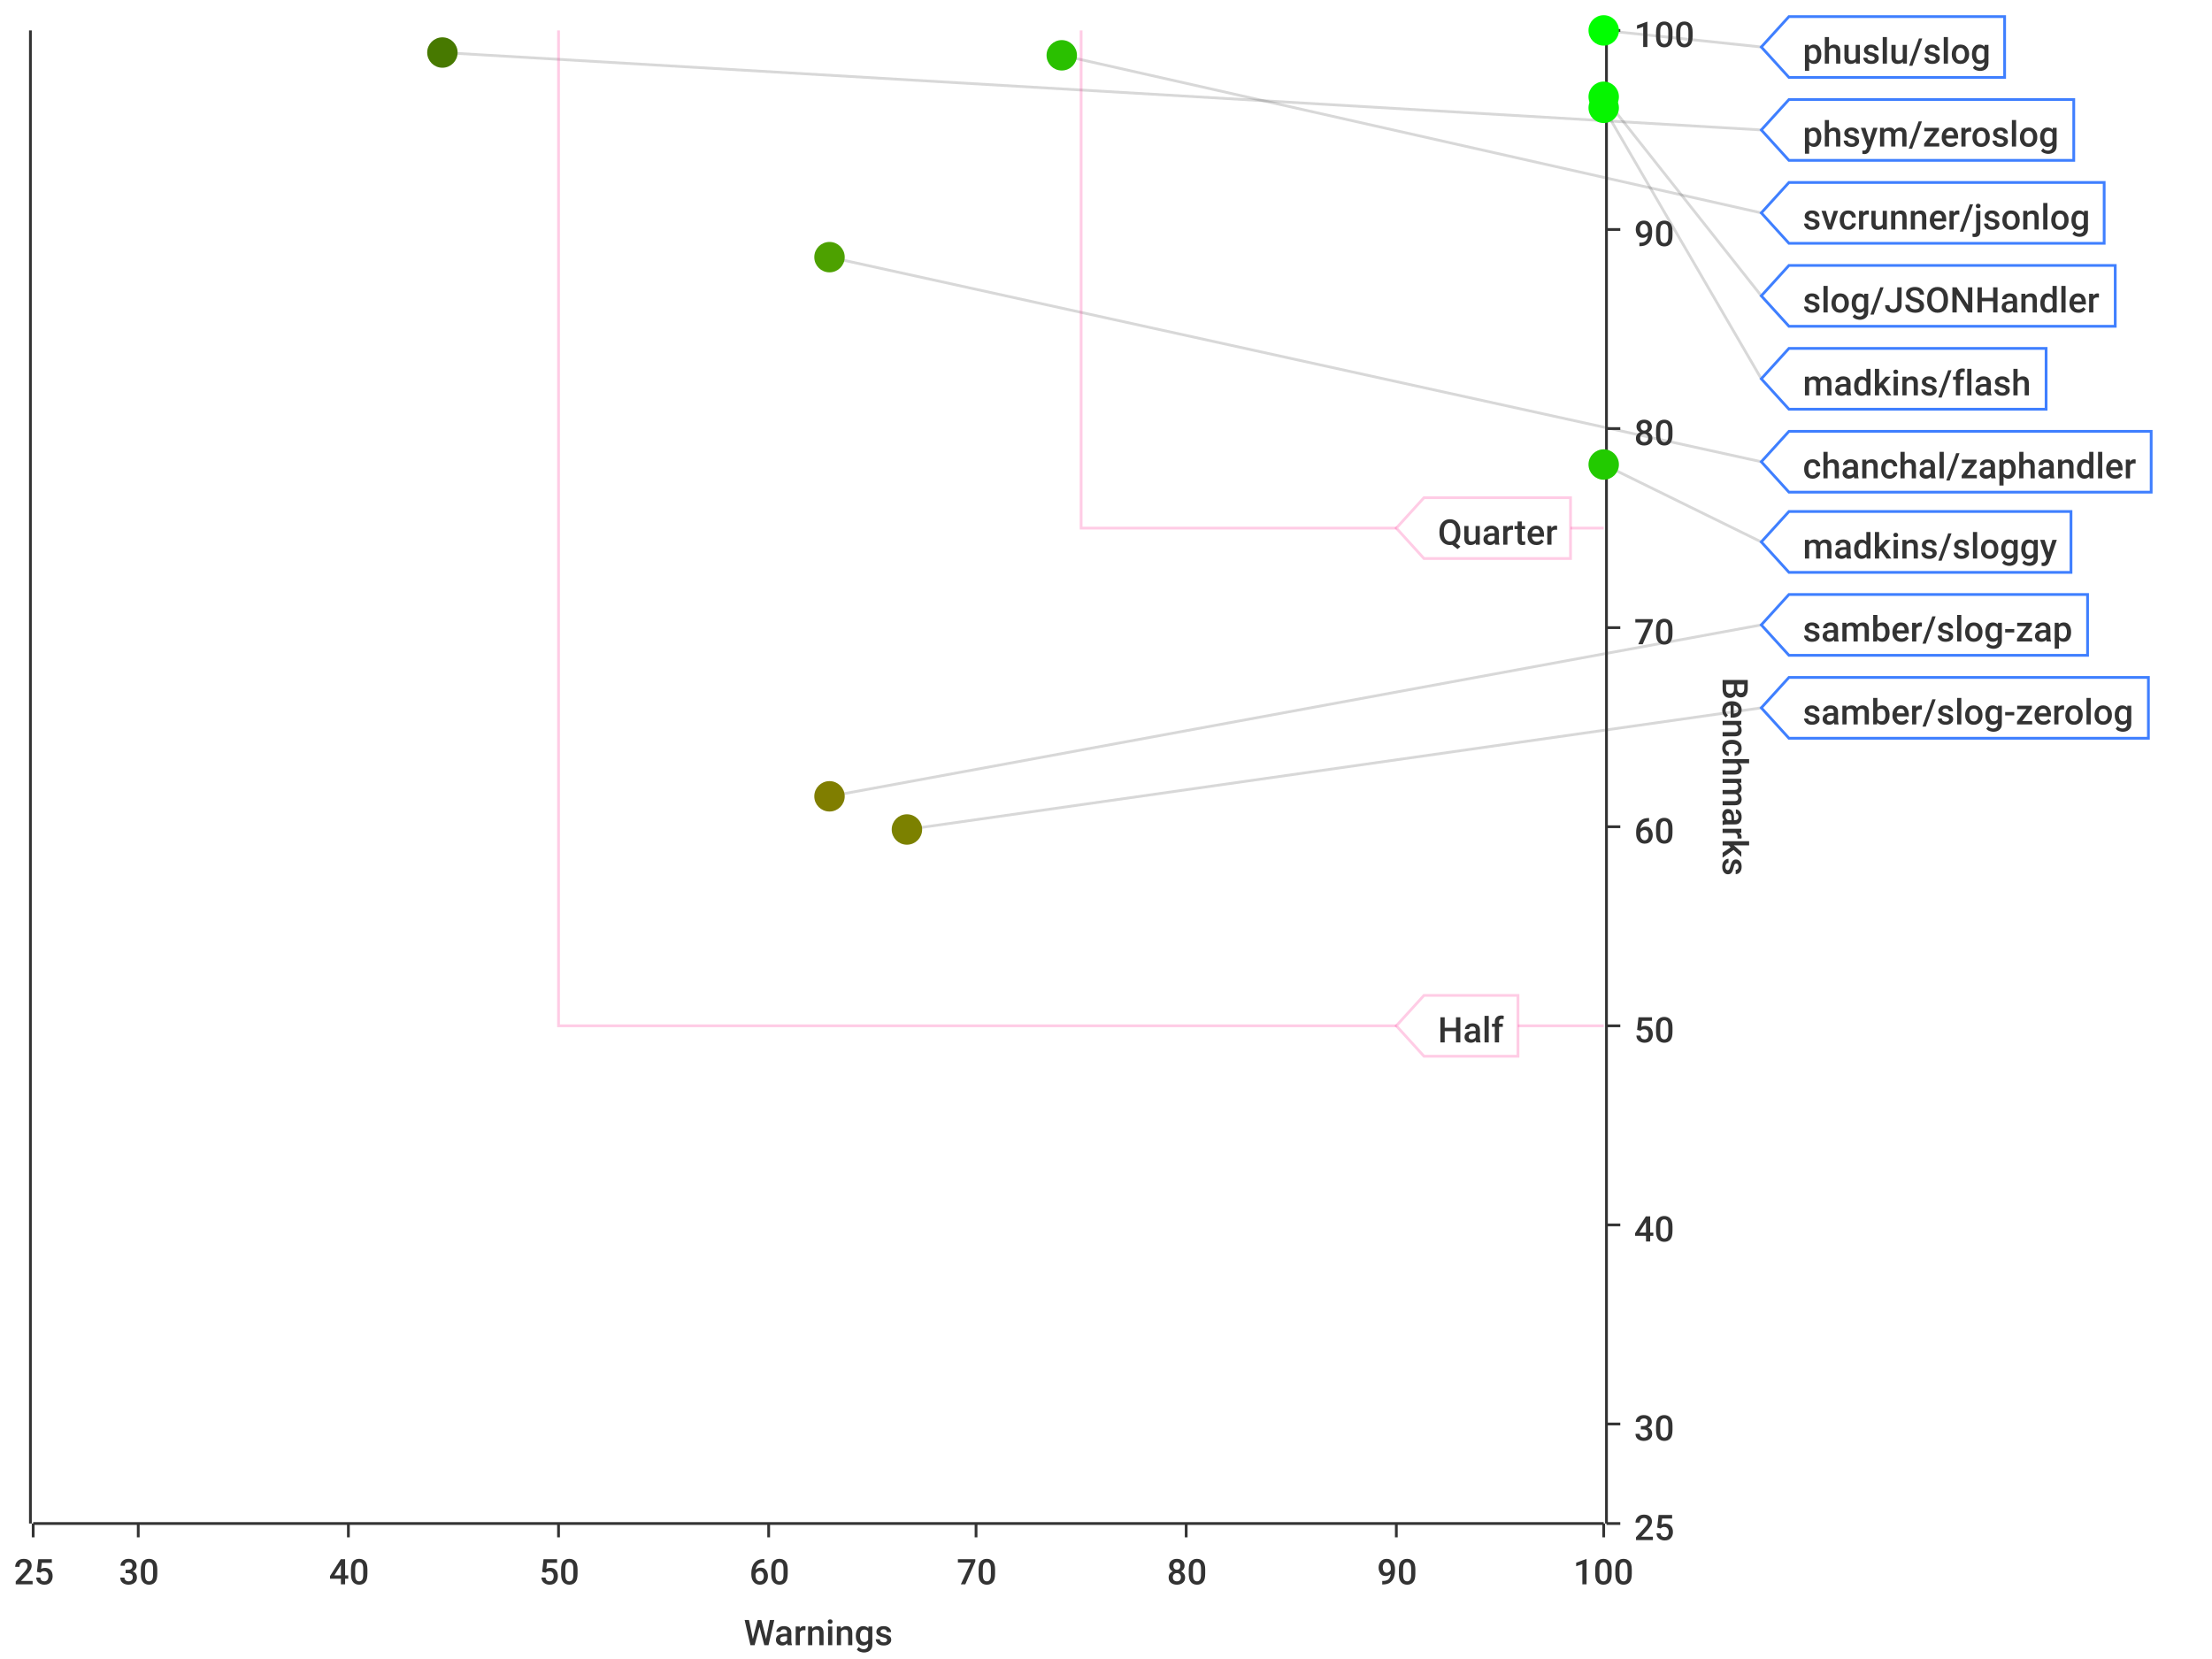
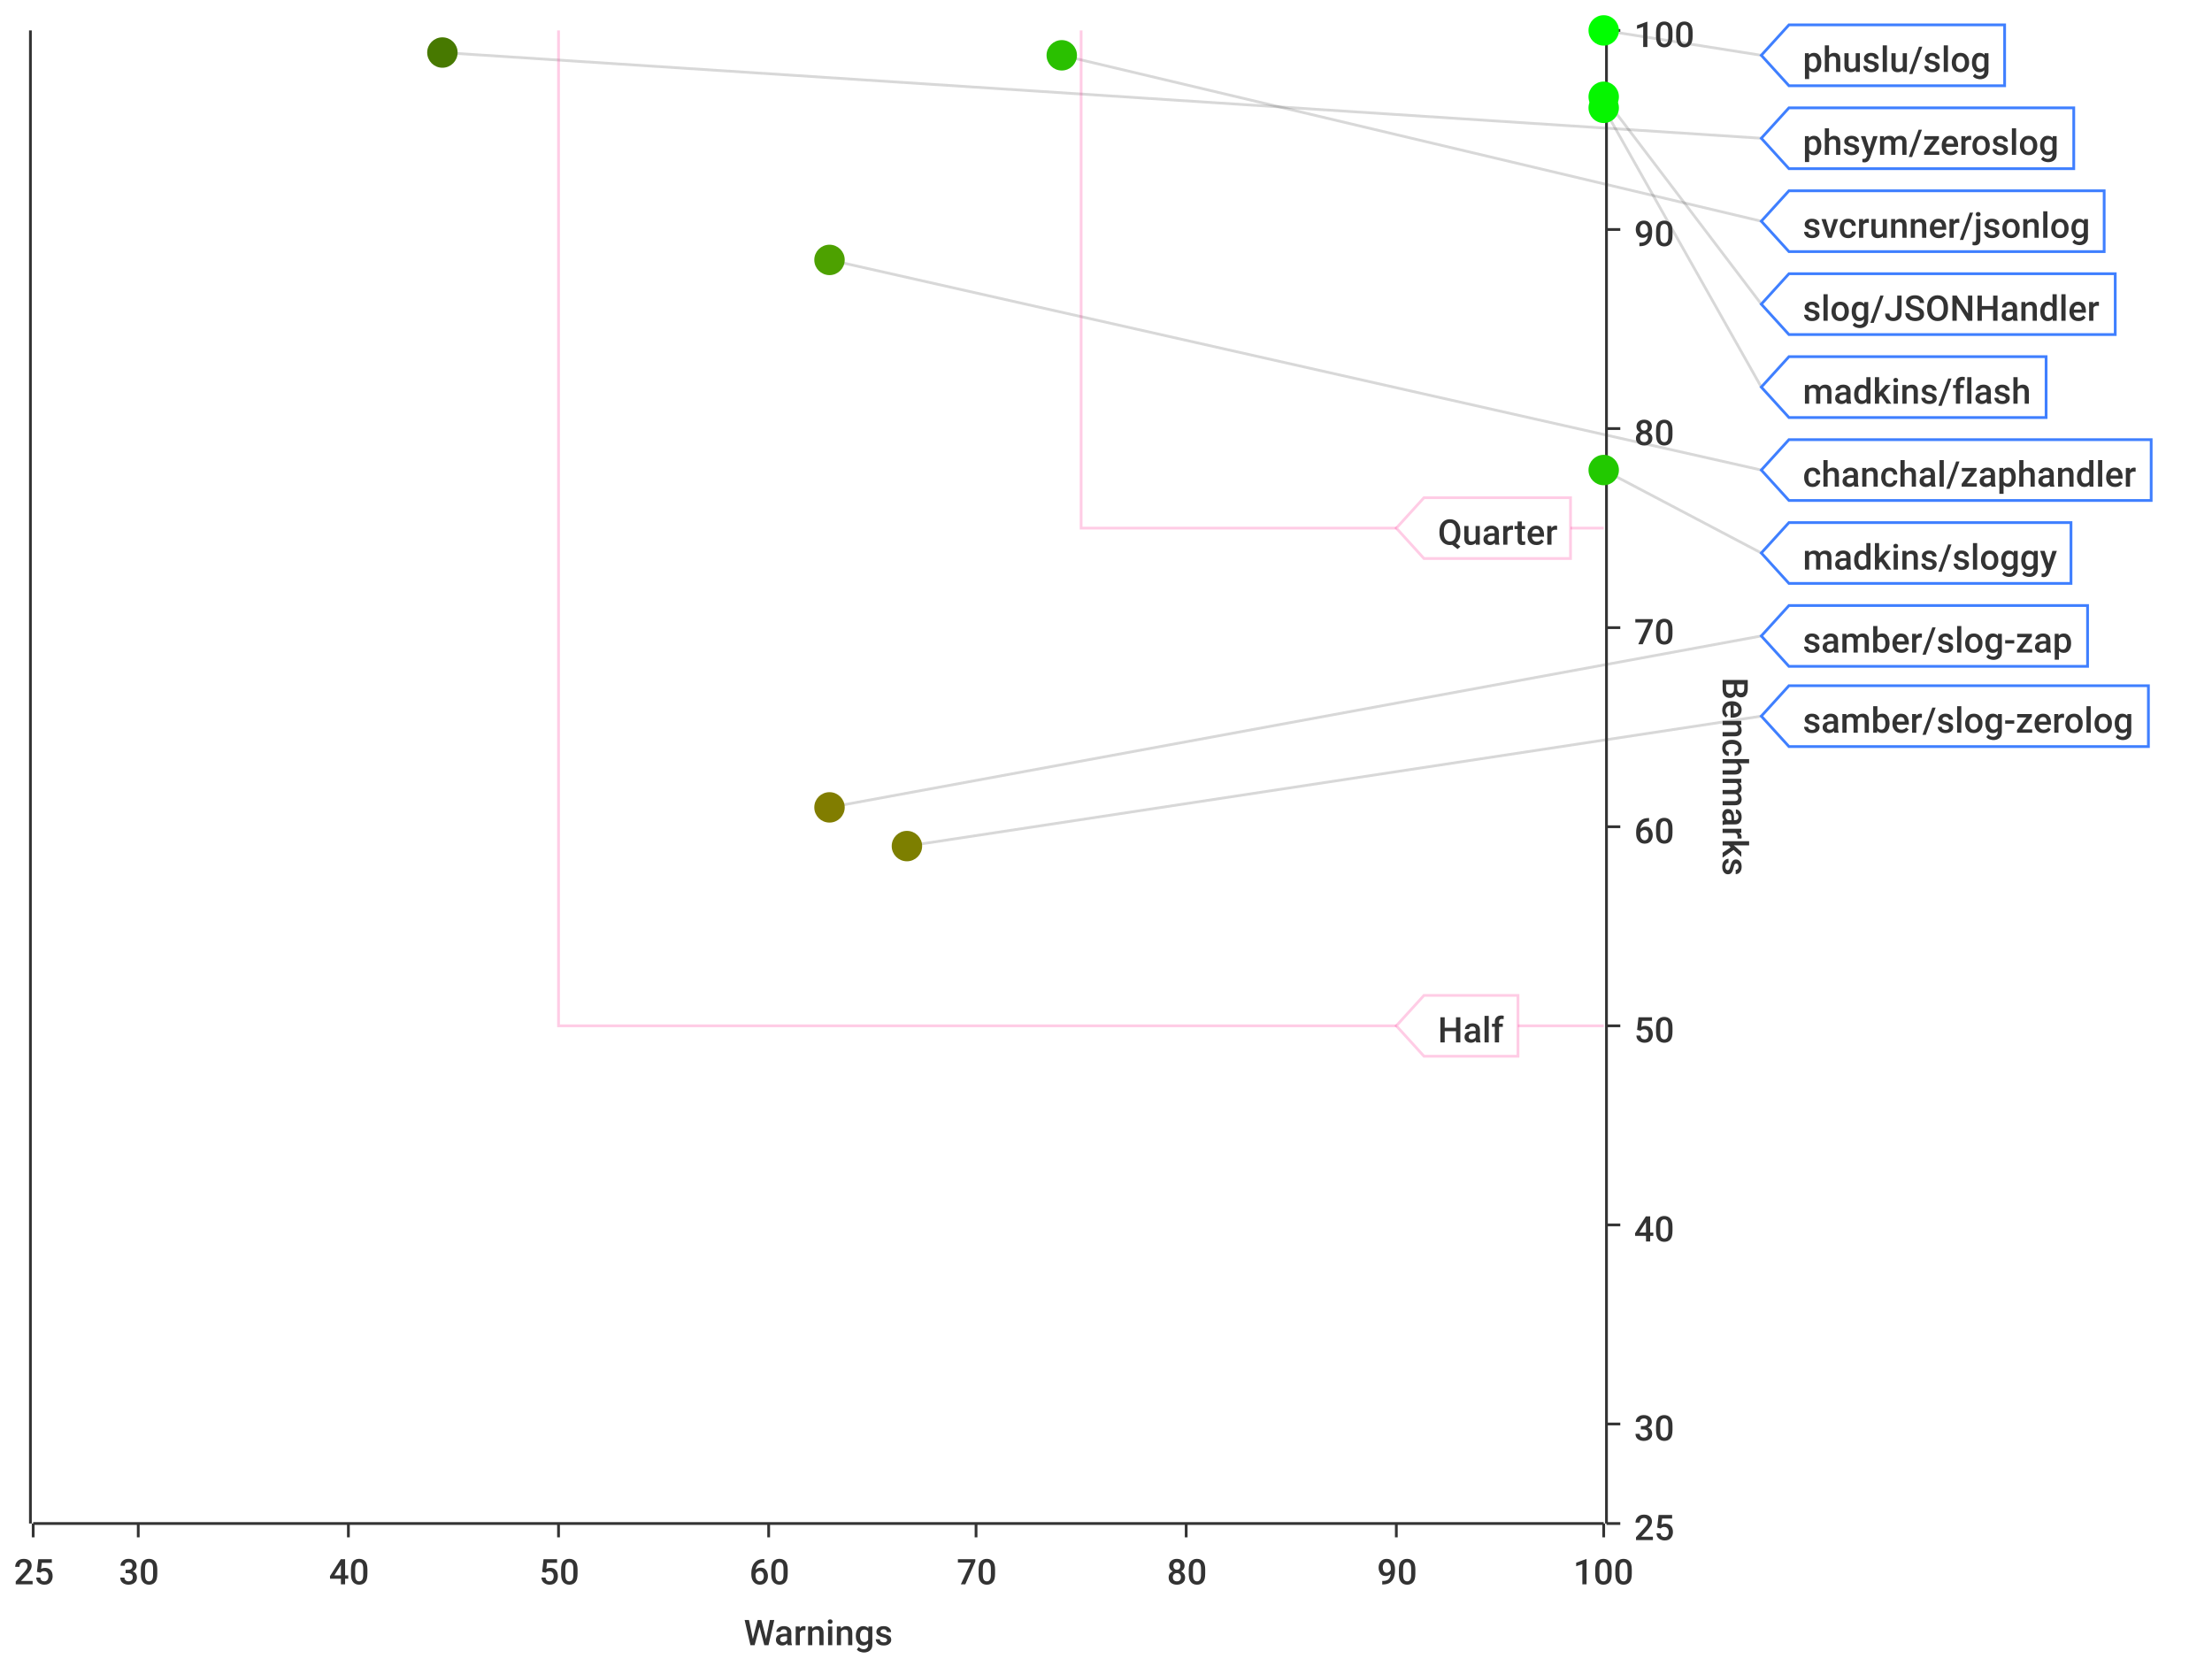
<svg xmlns="http://www.w3.org/2000/svg" width="800" height="600">\n<path d="M 0 0 L 800 0 L 800 600 L 0 600 L 0 0" style="stroke-width:0;stroke:rgba(255,255,255,1.0);fill:rgba(255,255,255,1.0)" />
  <path d="M 12 11 L 580 11 L 580 551 L 12 551 L 12 11" style="stroke-width:0;stroke:rgba(255,255,255,1.0);fill:rgba(255,255,255,1.0)" />
  <path d="M 12 551 L 580 551" style="stroke-width:1;stroke:rgba(51,51,51,1.0);fill:none" />
  <path d="M 12 551 L 12 556" style="stroke-width:1;stroke:rgba(51,51,51,1.0);fill:none" />
  <text x="5" y="573" style="stroke-width:0;stroke:none;fill:rgba(51,51,51,1.0);font-size:12.8px;font-family:'Roboto Medium',sans-serif">25</text>
  <path d="M 50 551 L 50 556" style="stroke-width:1;stroke:rgba(51,51,51,1.0);fill:none" />
  <text x="43" y="573" style="stroke-width:0;stroke:none;fill:rgba(51,51,51,1.0);font-size:12.8px;font-family:'Roboto Medium',sans-serif">30</text>
  <path d="M 126 551 L 126 556" style="stroke-width:1;stroke:rgba(51,51,51,1.0);fill:none" />
  <text x="119" y="573" style="stroke-width:0;stroke:none;fill:rgba(51,51,51,1.0);font-size:12.8px;font-family:'Roboto Medium',sans-serif">40</text>
  <path d="M 202 551 L 202 556" style="stroke-width:1;stroke:rgba(51,51,51,1.0);fill:none" />
  <text x="195" y="573" style="stroke-width:0;stroke:none;fill:rgba(51,51,51,1.0);font-size:12.8px;font-family:'Roboto Medium',sans-serif">50</text>
  <path d="M 278 551 L 278 556" style="stroke-width:1;stroke:rgba(51,51,51,1.0);fill:none" />
  <text x="271" y="573" style="stroke-width:0;stroke:none;fill:rgba(51,51,51,1.0);font-size:12.8px;font-family:'Roboto Medium',sans-serif">60</text>
  <path d="M 353 551 L 353 556" style="stroke-width:1;stroke:rgba(51,51,51,1.0);fill:none" />
  <text x="346" y="573" style="stroke-width:0;stroke:none;fill:rgba(51,51,51,1.0);font-size:12.8px;font-family:'Roboto Medium',sans-serif">70</text>
  <path d="M 429 551 L 429 556" style="stroke-width:1;stroke:rgba(51,51,51,1.0);fill:none" />
  <text x="422" y="573" style="stroke-width:0;stroke:none;fill:rgba(51,51,51,1.0);font-size:12.8px;font-family:'Roboto Medium',sans-serif">80</text>
  <path d="M 505 551 L 505 556" style="stroke-width:1;stroke:rgba(51,51,51,1.0);fill:none" />
  <text x="498" y="573" style="stroke-width:0;stroke:none;fill:rgba(51,51,51,1.0);font-size:12.8px;font-family:'Roboto Medium',sans-serif">90</text>
  <path d="M 580 551 L 580 556" style="stroke-width:1;stroke:rgba(51,51,51,1.0);fill:none" />
  <text x="569" y="573" style="stroke-width:0;stroke:none;fill:rgba(51,51,51,1.0);font-size:12.8px;font-family:'Roboto Medium',sans-serif">100</text>
  <text x="269" y="595" style="stroke-width:0;stroke:none;fill:rgba(51,51,51,1.0);font-size:12.8px;font-family:'Roboto Medium',sans-serif">Warnings</text>
  <path d="M 50 551 L 50 11" style="stroke-width:0;stroke:none;fill:none" />
  <path d="M 126 551 L 126 11" style="stroke-width:0;stroke:none;fill:none" />
  <path d="M 202 551 L 202 11" style="stroke-width:0;stroke:none;fill:none" />
  <path d="M 278 551 L 278 11" style="stroke-width:0;stroke:none;fill:none" />
  <path d="M 353 551 L 353 11" style="stroke-width:0;stroke:none;fill:none" />
  <path d="M 429 551 L 429 11" style="stroke-width:0;stroke:none;fill:none" />
  <path d="M 505 551 L 505 11" style="stroke-width:0;stroke:none;fill:none" />
  <path d="M 581 551 L 581 11" style="stroke-width:1;stroke:rgba(51,51,51,1.0);fill:none" />
  <path d="M 581 551 L 586 551" style="stroke-width:1;stroke:rgba(51,51,51,1.0);fill:none" />
  <text x="591" y="557" style="stroke-width:0;stroke:none;fill:rgba(51,51,51,1.0);font-size:12.8px;font-family:'Roboto Medium',sans-serif">25</text>
  <path d="M 581 515 L 586 515" style="stroke-width:1;stroke:rgba(51,51,51,1.0);fill:none" />
  <text x="591" y="521" style="stroke-width:0;stroke:none;fill:rgba(51,51,51,1.0);font-size:12.8px;font-family:'Roboto Medium',sans-serif">30</text>
  <path d="M 581 443 L 586 443" style="stroke-width:1;stroke:rgba(51,51,51,1.0);fill:none" />
  <text x="591" y="449" style="stroke-width:0;stroke:none;fill:rgba(51,51,51,1.0);font-size:12.8px;font-family:'Roboto Medium',sans-serif">40</text>
  <path d="M 581 371 L 586 371" style="stroke-width:1;stroke:rgba(51,51,51,1.0);fill:none" />
  <text x="591" y="377" style="stroke-width:0;stroke:none;fill:rgba(51,51,51,1.0);font-size:12.8px;font-family:'Roboto Medium',sans-serif">50</text>
  <path d="M 581 299 L 586 299" style="stroke-width:1;stroke:rgba(51,51,51,1.0);fill:none" />
  <text x="591" y="305" style="stroke-width:0;stroke:none;fill:rgba(51,51,51,1.0);font-size:12.8px;font-family:'Roboto Medium',sans-serif">60</text>
  <path d="M 581 227 L 586 227" style="stroke-width:1;stroke:rgba(51,51,51,1.0);fill:none" />
  <text x="591" y="233" style="stroke-width:0;stroke:none;fill:rgba(51,51,51,1.0);font-size:12.8px;font-family:'Roboto Medium',sans-serif">70</text>
  <path d="M 581 155 L 586 155" style="stroke-width:1;stroke:rgba(51,51,51,1.0);fill:none" />
  <text x="591" y="161" style="stroke-width:0;stroke:none;fill:rgba(51,51,51,1.0);font-size:12.8px;font-family:'Roboto Medium',sans-serif">80</text>
  <path d="M 581 83 L 586 83" style="stroke-width:1;stroke:rgba(51,51,51,1.0);fill:none" />
  <text x="591" y="89" style="stroke-width:0;stroke:none;fill:rgba(51,51,51,1.0);font-size:12.8px;font-family:'Roboto Medium',sans-serif">90</text>
  <path d="M 581 11 L 586 11" style="stroke-width:1;stroke:rgba(51,51,51,1.0);fill:none" />
  <text x="591" y="17" style="stroke-width:0;stroke:none;fill:rgba(51,51,51,1.0);font-size:12.8px;font-family:'Roboto Medium',sans-serif">100</text>
  <text x="623" y="245" style="stroke-width:0;stroke:none;fill:rgba(51,51,51,1.0);font-size:12.8px;font-family:'Roboto Medium',sans-serif" transform="rotate(90.00,623,245)">Benchmarks</text>
  <path d="M 12 731 L 580 731" style="stroke-width:0;stroke:none;fill:none" />
  <path d="M 12 515 L 580 515" style="stroke-width:0;stroke:none;fill:none" />
  <path d="M 12 443 L 580 443" style="stroke-width:0;stroke:none;fill:none" />
  <path d="M 12 371 L 580 371" style="stroke-width:0;stroke:none;fill:none" />
  <path d="M 12 299 L 580 299" style="stroke-width:0;stroke:none;fill:none" />
  <path d="M 12 227 L 580 227" style="stroke-width:0;stroke:none;fill:none" />
  <path d="M 12 155 L 580 155" style="stroke-width:0;stroke:none;fill:none" />
  <path d="M 12 83 L 580 83" style="stroke-width:0;stroke:none;fill:none" />
  <path d="M 11 551 L 11 11" style="stroke-width:1;stroke:rgba(51,51,51,1.0);fill:none" />
  <path d="M 11 -9223372036854775257 L 6 -9223372036854775257" style="stroke-width:1;stroke:rgba(51,51,51,1.0);fill:none" />
  <text x="-25" y="-9223372036854775251" style="stroke-width:0;stroke:none;fill:rgba(51,51,51,1.0);font-size:12.8px;font-family:'Roboto Medium',sans-serif">0.00</text>
  <path d="M 11 -9223372036854775257 L 6 -9223372036854775257" style="stroke-width:1;stroke:rgba(51,51,51,1.0);fill:none" />
  <text x="-25" y="-9223372036854775251" style="stroke-width:0;stroke:none;fill:rgba(51,51,51,1.0);font-size:12.8px;font-family:'Roboto Medium',sans-serif">0.00</text>
  <path d="M 11 -9223372036854775257 L 6 -9223372036854775257" style="stroke-width:1;stroke:rgba(51,51,51,1.0);fill:none" />
  <text x="-25" y="-9223372036854775251" style="stroke-width:0;stroke:none;fill:rgba(51,51,51,1.0);font-size:12.8px;font-family:'Roboto Medium',sans-serif">0.00</text>
  <path d="M 11 -9223372036854775257 L 6 -9223372036854775257" style="stroke-width:1;stroke:rgba(51,51,51,1.0);fill:none" />
  <text x="-25" y="-9223372036854775251" style="stroke-width:0;stroke:none;fill:rgba(51,51,51,1.0);font-size:12.8px;font-family:'Roboto Medium',sans-serif">0.00</text>
  <path d="M 11 -9223372036854775257 L 6 -9223372036854775257" style="stroke-width:1;stroke:rgba(51,51,51,1.0);fill:none" />
  <text x="-25" y="-9223372036854775251" style="stroke-width:0;stroke:none;fill:rgba(51,51,51,1.0);font-size:12.8px;font-family:'Roboto Medium',sans-serif">0.00</text>
  <path d="M 11 -9223372036854775257 L 6 -9223372036854775257" style="stroke-width:1;stroke:rgba(51,51,51,1.0);fill:none" />
  <text x="-25" y="-9223372036854775251" style="stroke-width:0;stroke:none;fill:rgba(51,51,51,1.0);font-size:12.8px;font-family:'Roboto Medium',sans-serif">0.00</text>
  <path d="M 11 -9223372036854775257 L 6 -9223372036854775257" style="stroke-width:1;stroke:rgba(51,51,51,1.0);fill:none" />
  <text x="-25" y="-9223372036854775251" style="stroke-width:0;stroke:none;fill:rgba(51,51,51,1.0);font-size:12.8px;font-family:'Roboto Medium',sans-serif">0.00</text>
  <path d="M 11 -9223372036854775257 L 6 -9223372036854775257" style="stroke-width:1;stroke:rgba(51,51,51,1.0);fill:none" />
  <text x="-25" y="-9223372036854775251" style="stroke-width:0;stroke:none;fill:rgba(51,51,51,1.0);font-size:12.8px;font-family:'Roboto Medium',sans-serif">0.00</text>
  <path d="M 11 -9223372036854775257 L 6 -9223372036854775257" style="stroke-width:1;stroke:rgba(51,51,51,1.0);fill:none" />
  <text x="-25" y="-9223372036854775251" style="stroke-width:0;stroke:none;fill:rgba(51,51,51,1.0);font-size:12.8px;font-family:'Roboto Medium',sans-serif">0.00</text>
  <path d="M 11 -9223372036854775257 L 6 -9223372036854775257" style="stroke-width:1;stroke:rgba(51,51,51,1.0);fill:none" />
  <text x="-25" y="-9223372036854775251" style="stroke-width:0;stroke:none;fill:rgba(51,51,51,1.0);font-size:12.8px;font-family:'Roboto Medium',sans-serif">0.00</text>
  <path d="M 11 -9223372036854775257 L 6 -9223372036854775257" style="stroke-width:1;stroke:rgba(51,51,51,1.0);fill:none" />
  <text x="-25" y="-9223372036854775251" style="stroke-width:0;stroke:none;fill:rgba(51,51,51,1.0);font-size:12.8px;font-family:'Roboto Medium',sans-serif">0.00</text>
  <path d="M 11 -9223372036854775257 L 6 -9223372036854775257" style="stroke-width:1;stroke:rgba(51,51,51,1.0);fill:none" />
  <text x="-25" y="-9223372036854775251" style="stroke-width:0;stroke:none;fill:rgba(51,51,51,1.0);font-size:12.8px;font-family:'Roboto Medium',sans-serif">0.00</text>
  <path d="M 11 -9223372036854775257 L 6 -9223372036854775257" style="stroke-width:1;stroke:rgba(51,51,51,1.0);fill:none" />
  <text x="-25" y="-9223372036854775251" style="stroke-width:0;stroke:none;fill:rgba(51,51,51,1.0);font-size:12.8px;font-family:'Roboto Medium',sans-serif">0.00</text>
  <path d="M 11 -9223372036854775257 L 6 -9223372036854775257" style="stroke-width:1;stroke:rgba(51,51,51,1.0);fill:none" />
  <text x="-25" y="-9223372036854775251" style="stroke-width:0;stroke:none;fill:rgba(51,51,51,1.0);font-size:12.8px;font-family:'Roboto Medium',sans-serif">0.00</text>
  <path d="M 11 -9223372036854775257 L 6 -9223372036854775257" style="stroke-width:1;stroke:rgba(51,51,51,1.0);fill:none" />
  <text x="-25" y="-9223372036854775251" style="stroke-width:0;stroke:none;fill:rgba(51,51,51,1.0);font-size:12.8px;font-family:'Roboto Medium',sans-serif">0.00</text>
  <path d="M 12 -9223372036854775257 L 580 -9223372036854775257" style="stroke-width:0;stroke:none;fill:none" />
  <path d="M 12 -9223372036854775257 L 580 -9223372036854775257" style="stroke-width:0;stroke:none;fill:none" />
  <path d="M 12 -9223372036854775257 L 580 -9223372036854775257" style="stroke-width:0;stroke:none;fill:none" />
  <path d="M 12 -9223372036854775257 L 580 -9223372036854775257" style="stroke-width:0;stroke:none;fill:none" />
  <path d="M 12 -9223372036854775257 L 580 -9223372036854775257" style="stroke-width:0;stroke:none;fill:none" />
  <path d="M 12 -9223372036854775257 L 580 -9223372036854775257" style="stroke-width:0;stroke:none;fill:none" />
  <path d="M 12 -9223372036854775257 L 580 -9223372036854775257" style="stroke-width:0;stroke:none;fill:none" />
  <path d="M 12 -9223372036854775257 L 580 -9223372036854775257" style="stroke-width:0;stroke:none;fill:none" />
  <path d="M 12 -9223372036854775257 L 580 -9223372036854775257" style="stroke-width:0;stroke:none;fill:none" />
  <path d="M 12 -9223372036854775257 L 580 -9223372036854775257" style="stroke-width:0;stroke:none;fill:none" />
  <path d="M 12 -9223372036854775257 L 580 -9223372036854775257" style="stroke-width:0;stroke:none;fill:none" />
  <path d="M 12 -9223372036854775257 L 580 -9223372036854775257" style="stroke-width:0;stroke:none;fill:none" />
  <path d="M 12 -9223372036854775257 L 580 -9223372036854775257" style="stroke-width:0;stroke:none;fill:none" />
  <path d="M 12 -9223372036854775257 L 580 -9223372036854775257" style="stroke-width:0;stroke:none;fill:none" />
-   <path d="M 580 11 L 637 17" style="stroke-width:1;stroke:rgba(63,63,63,0.2);fill:none" />
-   <path d="M 160 19 L 637 47" style="stroke-width:1;stroke:rgba(63,63,63,0.2);fill:none" />
-   <path d="M 384 20 L 637 77" style="stroke-width:1;stroke:rgba(63,63,63,0.2);fill:none" />
-   <path d="M 580 35 L 637 107" style="stroke-width:1;stroke:rgba(63,63,63,0.2);fill:none" />
-   <path d="M 580 39 L 637 137" style="stroke-width:1;stroke:rgba(63,63,63,0.2);fill:none" />
-   <path d="M 300 93 L 637 167" style="stroke-width:1;stroke:rgba(63,63,63,0.2);fill:none" />
-   <path d="M 580 168 L 637 196" style="stroke-width:1;stroke:rgba(63,63,63,0.2);fill:none" />
-   <path d="M 300 288 L 637 226" style="stroke-width:1;stroke:rgba(63,63,63,0.2);fill:none" />
-   <path d="M 328 300 L 637 256" style="stroke-width:1;stroke:rgba(63,63,63,0.2);fill:none" />
+   <path d="M 580 11 L 637 20" style="stroke-width:1;stroke:rgba(63,63,63,0.2);fill:none" />
+   <path d="M 160 19 L 637 50" style="stroke-width:1;stroke:rgba(63,63,63,0.2);fill:none" />
+   <path d="M 384 20 L 637 80" style="stroke-width:1;stroke:rgba(63,63,63,0.2);fill:none" />
+   <path d="M 580 35 L 637 110" style="stroke-width:1;stroke:rgba(63,63,63,0.2);fill:none" />
+   <path d="M 580 39 L 637 140" style="stroke-width:1;stroke:rgba(63,63,63,0.2);fill:none" />
+   <path d="M 300 94 L 637 170" style="stroke-width:1;stroke:rgba(63,63,63,0.2);fill:none" />
+   <path d="M 580 170 L 637 200" style="stroke-width:1;stroke:rgba(63,63,63,0.2);fill:none" />
+   <path d="M 300 292 L 637 230" style="stroke-width:1;stroke:rgba(63,63,63,0.2);fill:none" />
+   <path d="M 328 306 L 637 259" style="stroke-width:1;stroke:rgba(63,63,63,0.2);fill:none" />
  <path d="M 202 11 L 202 371 L 580 371" style="stroke-width:1;stroke:rgba(255,0,127,0.2);fill:none" />
  <path d="M 391 11 L 391 191 L 580 191" style="stroke-width:1;stroke:rgba(255,0,127,0.2);fill:none" />
  <path d="M 505 371 L 515 360 L 549 360 L 549 382 L 515 382 L 505 371 Z" style="stroke-width:1;stroke:rgba(255,0,127,0.2);fill:rgba(255,255,255,1.0)" />
  <text x="520" y="377" style="stroke-width:0;stroke:none;fill:rgba(51,51,51,1.0);font-size:12.8px;font-family:'Roboto Medium',sans-serif">Half</text>
  <path d="M 505 191 L 515 180 L 568 180 L 568 202 L 515 202 L 505 191 Z" style="stroke-width:1;stroke:rgba(255,0,127,0.2);fill:rgba(255,255,255,1.0)" />
  <text x="520" y="197" style="stroke-width:0;stroke:none;fill:rgba(51,51,51,1.0);font-size:12.8px;font-family:'Roboto Medium',sans-serif">Quarter</text>
  <circle cx="580" cy="11" r="5" style="stroke-width:1;stroke:rgba(0,255,0,1.0);fill:rgba(0,255,0,1.0)" />
  <path d="" style="stroke-width:1;stroke:rgba(0,255,0,1.0);fill:rgba(0,255,0,1.0)" />
  <circle cx="160" cy="19" r="5" style="stroke-width:1;stroke:rgba(71,121,0,1.0);fill:rgba(71,121,0,1.0)" />
  <path d="" style="stroke-width:1;stroke:rgba(71,121,0,1.0);fill:rgba(71,121,0,1.0)" />
  <circle cx="384" cy="20" r="5" style="stroke-width:1;stroke:rgba(42,192,0,1.0);fill:rgba(42,192,0,1.0)" />
  <path d="" style="stroke-width:1;stroke:rgba(42,192,0,1.0);fill:rgba(42,192,0,1.0)" />
  <circle cx="580" cy="35" r="5" style="stroke-width:1;stroke:rgba(5,246,0,1.0);fill:rgba(5,246,0,1.0)" />
  <path d="" style="stroke-width:1;stroke:rgba(5,246,0,1.0);fill:rgba(5,246,0,1.0)" />
  <circle cx="580" cy="39" r="5" style="stroke-width:1;stroke:rgba(6,245,0,1.0);fill:rgba(6,245,0,1.0)" />
  <path d="" style="stroke-width:1;stroke:rgba(6,245,0,1.0);fill:rgba(6,245,0,1.0)" />
-   <circle cx="300" cy="93" r="5" style="stroke-width:1;stroke:rgba(77,161,0,1.0);fill:rgba(77,161,0,1.0)" />
+   <circle cx="300" cy="94" r="5" style="stroke-width:1;stroke:rgba(77,161,0,1.0);fill:rgba(77,161,0,1.0)" />
  <path d="" style="stroke-width:1;stroke:rgba(77,161,0,1.0);fill:rgba(77,161,0,1.0)" />
-   <circle cx="580" cy="168" r="5" style="stroke-width:1;stroke:rgba(34,202,0,1.0);fill:rgba(34,202,0,1.0)" />
-   <path d="" style="stroke-width:1;stroke:rgba(34,202,0,1.0);fill:rgba(34,202,0,1.0)" />
-   <circle cx="300" cy="288" r="5" style="stroke-width:1;stroke:rgba(128,126,0,1.0);fill:rgba(128,126,0,1.0)" />
-   <path d="" style="stroke-width:1;stroke:rgba(128,126,0,1.0);fill:rgba(128,126,0,1.0)" />
-   <circle cx="328" cy="300" r="5" style="stroke-width:1;stroke:rgba(124,129,0,1.0);fill:rgba(124,129,0,1.0)" />
-   <path d="" style="stroke-width:1;stroke:rgba(124,129,0,1.0);fill:rgba(124,129,0,1.0)" />
-   <path d="M 637 17 L 647 6 L 725 6 L 725 28 L 647 28 L 637 17 Z" style="stroke-width:1;stroke:rgba(63,127,255,1.0);fill:rgba(255,255,255,1.0)" />
-   <text x="652" y="23" style="stroke-width:0;stroke:none;fill:rgba(51,51,51,1.0);font-size:12.8px;font-family:'Roboto Medium',sans-serif">phuslu/slog</text>
-   <path d="M 637 47 L 647 36 L 750 36 L 750 58 L 647 58 L 637 47 Z" style="stroke-width:1;stroke:rgba(63,127,255,1.0);fill:rgba(255,255,255,1.0)" />
-   <text x="652" y="53" style="stroke-width:0;stroke:none;fill:rgba(51,51,51,1.0);font-size:12.8px;font-family:'Roboto Medium',sans-serif">phsym/zeroslog</text>
-   <path d="M 637 77 L 647 66 L 761 66 L 761 88 L 647 88 L 637 77 Z" style="stroke-width:1;stroke:rgba(63,127,255,1.0);fill:rgba(255,255,255,1.0)" />
-   <text x="652" y="83" style="stroke-width:0;stroke:none;fill:rgba(51,51,51,1.0);font-size:12.8px;font-family:'Roboto Medium',sans-serif">svcrunner/jsonlog</text>
-   <path d="M 637 107 L 647 96 L 765 96 L 765 118 L 647 118 L 637 107 Z" style="stroke-width:1;stroke:rgba(63,127,255,1.0);fill:rgba(255,255,255,1.0)" />
-   <text x="652" y="113" style="stroke-width:0;stroke:none;fill:rgba(51,51,51,1.0);font-size:12.8px;font-family:'Roboto Medium',sans-serif">slog/JSONHandler</text>
-   <path d="M 637 137 L 647 126 L 740 126 L 740 148 L 647 148 L 637 137 Z" style="stroke-width:1;stroke:rgba(63,127,255,1.0);fill:rgba(255,255,255,1.0)" />
-   <text x="652" y="143" style="stroke-width:0;stroke:none;fill:rgba(51,51,51,1.0);font-size:12.8px;font-family:'Roboto Medium',sans-serif">madkins/flash</text>
-   <path d="M 637 167 L 647 156 L 778 156 L 778 178 L 647 178 L 637 167 Z" style="stroke-width:1;stroke:rgba(63,127,255,1.0);fill:rgba(255,255,255,1.0)" />
-   <text x="652" y="173" style="stroke-width:0;stroke:none;fill:rgba(51,51,51,1.0);font-size:12.8px;font-family:'Roboto Medium',sans-serif">chanchal/zaphandler</text>
-   <path d="M 637 196 L 647 185 L 749 185 L 749 207 L 647 207 L 637 196 Z" style="stroke-width:1;stroke:rgba(63,127,255,1.0);fill:rgba(255,255,255,1.0)" />
-   <text x="652" y="202" style="stroke-width:0;stroke:none;fill:rgba(51,51,51,1.0);font-size:12.8px;font-family:'Roboto Medium',sans-serif">madkins/sloggy</text>
-   <path d="M 637 226 L 647 215 L 755 215 L 755 237 L 647 237 L 637 226 Z" style="stroke-width:1;stroke:rgba(63,127,255,1.0);fill:rgba(255,255,255,1.0)" />
-   <text x="652" y="232" style="stroke-width:0;stroke:none;fill:rgba(51,51,51,1.0);font-size:12.8px;font-family:'Roboto Medium',sans-serif">samber/slog-zap</text>
-   <path d="M 637 256 L 647 245 L 777 245 L 777 267 L 647 267 L 637 256 Z" style="stroke-width:1;stroke:rgba(63,127,255,1.0);fill:rgba(255,255,255,1.0)" />
-   <text x="652" y="262" style="stroke-width:0;stroke:none;fill:rgba(51,51,51,1.0);font-size:12.8px;font-family:'Roboto Medium',sans-serif">samber/slog-zerolog</text>
+   <circle cx="580" cy="170" r="5" style="stroke-width:1;stroke:rgba(34,201,0,1.0);fill:rgba(34,201,0,1.0)" />
+   <path d="" style="stroke-width:1;stroke:rgba(34,201,0,1.0);fill:rgba(34,201,0,1.0)" />
+   <circle cx="300" cy="292" r="5" style="stroke-width:1;stroke:rgba(129,125,0,1.0);fill:rgba(129,125,0,1.0)" />
+   <path d="" style="stroke-width:1;stroke:rgba(129,125,0,1.0);fill:rgba(129,125,0,1.0)" />
+   <circle cx="328" cy="306" r="5" style="stroke-width:1;stroke:rgba(125,127,0,1.0);fill:rgba(125,127,0,1.0)" />
+   <path d="" style="stroke-width:1;stroke:rgba(125,127,0,1.0);fill:rgba(125,127,0,1.0)" />
+   <path d="M 637 20 L 647 9 L 725 9 L 725 31 L 647 31 L 637 20 Z" style="stroke-width:1;stroke:rgba(63,127,255,1.0);fill:rgba(255,255,255,1.0)" />
+   <text x="652" y="26" style="stroke-width:0;stroke:none;fill:rgba(51,51,51,1.0);font-size:12.8px;font-family:'Roboto Medium',sans-serif">phuslu/slog</text>
+   <path d="M 637 50 L 647 39 L 750 39 L 750 61 L 647 61 L 637 50 Z" style="stroke-width:1;stroke:rgba(63,127,255,1.0);fill:rgba(255,255,255,1.0)" />
+   <text x="652" y="56" style="stroke-width:0;stroke:none;fill:rgba(51,51,51,1.0);font-size:12.8px;font-family:'Roboto Medium',sans-serif">phsym/zeroslog</text>
+   <path d="M 637 80 L 647 69 L 761 69 L 761 91 L 647 91 L 637 80 Z" style="stroke-width:1;stroke:rgba(63,127,255,1.0);fill:rgba(255,255,255,1.0)" />
+   <text x="652" y="86" style="stroke-width:0;stroke:none;fill:rgba(51,51,51,1.0);font-size:12.8px;font-family:'Roboto Medium',sans-serif">svcrunner/jsonlog</text>
+   <path d="M 637 110 L 647 99 L 765 99 L 765 121 L 647 121 L 637 110 Z" style="stroke-width:1;stroke:rgba(63,127,255,1.0);fill:rgba(255,255,255,1.0)" />
+   <text x="652" y="116" style="stroke-width:0;stroke:none;fill:rgba(51,51,51,1.0);font-size:12.8px;font-family:'Roboto Medium',sans-serif">slog/JSONHandler</text>
+   <path d="M 637 140 L 647 129 L 740 129 L 740 151 L 647 151 L 637 140 Z" style="stroke-width:1;stroke:rgba(63,127,255,1.0);fill:rgba(255,255,255,1.0)" />
+   <text x="652" y="146" style="stroke-width:0;stroke:none;fill:rgba(51,51,51,1.0);font-size:12.8px;font-family:'Roboto Medium',sans-serif">madkins/flash</text>
+   <path d="M 637 170 L 647 159 L 778 159 L 778 181 L 647 181 L 637 170 Z" style="stroke-width:1;stroke:rgba(63,127,255,1.0);fill:rgba(255,255,255,1.0)" />
+   <text x="652" y="176" style="stroke-width:0;stroke:none;fill:rgba(51,51,51,1.0);font-size:12.8px;font-family:'Roboto Medium',sans-serif">chanchal/zaphandler</text>
+   <path d="M 637 200 L 647 189 L 749 189 L 749 211 L 647 211 L 637 200 Z" style="stroke-width:1;stroke:rgba(63,127,255,1.0);fill:rgba(255,255,255,1.0)" />
+   <text x="652" y="206" style="stroke-width:0;stroke:none;fill:rgba(51,51,51,1.0);font-size:12.8px;font-family:'Roboto Medium',sans-serif">madkins/sloggy</text>
+   <path d="M 637 230 L 647 219 L 755 219 L 755 241 L 647 241 L 637 230 Z" style="stroke-width:1;stroke:rgba(63,127,255,1.0);fill:rgba(255,255,255,1.0)" />
+   <text x="652" y="236" style="stroke-width:0;stroke:none;fill:rgba(51,51,51,1.0);font-size:12.8px;font-family:'Roboto Medium',sans-serif">samber/slog-zap</text>
+   <path d="M 637 259 L 647 248 L 777 248 L 777 270 L 647 270 L 637 259 Z" style="stroke-width:1;stroke:rgba(63,127,255,1.0);fill:rgba(255,255,255,1.0)" />
+   <text x="652" y="265" style="stroke-width:0;stroke:none;fill:rgba(51,51,51,1.0);font-size:12.8px;font-family:'Roboto Medium',sans-serif">samber/slog-zerolog</text>
</svg>
